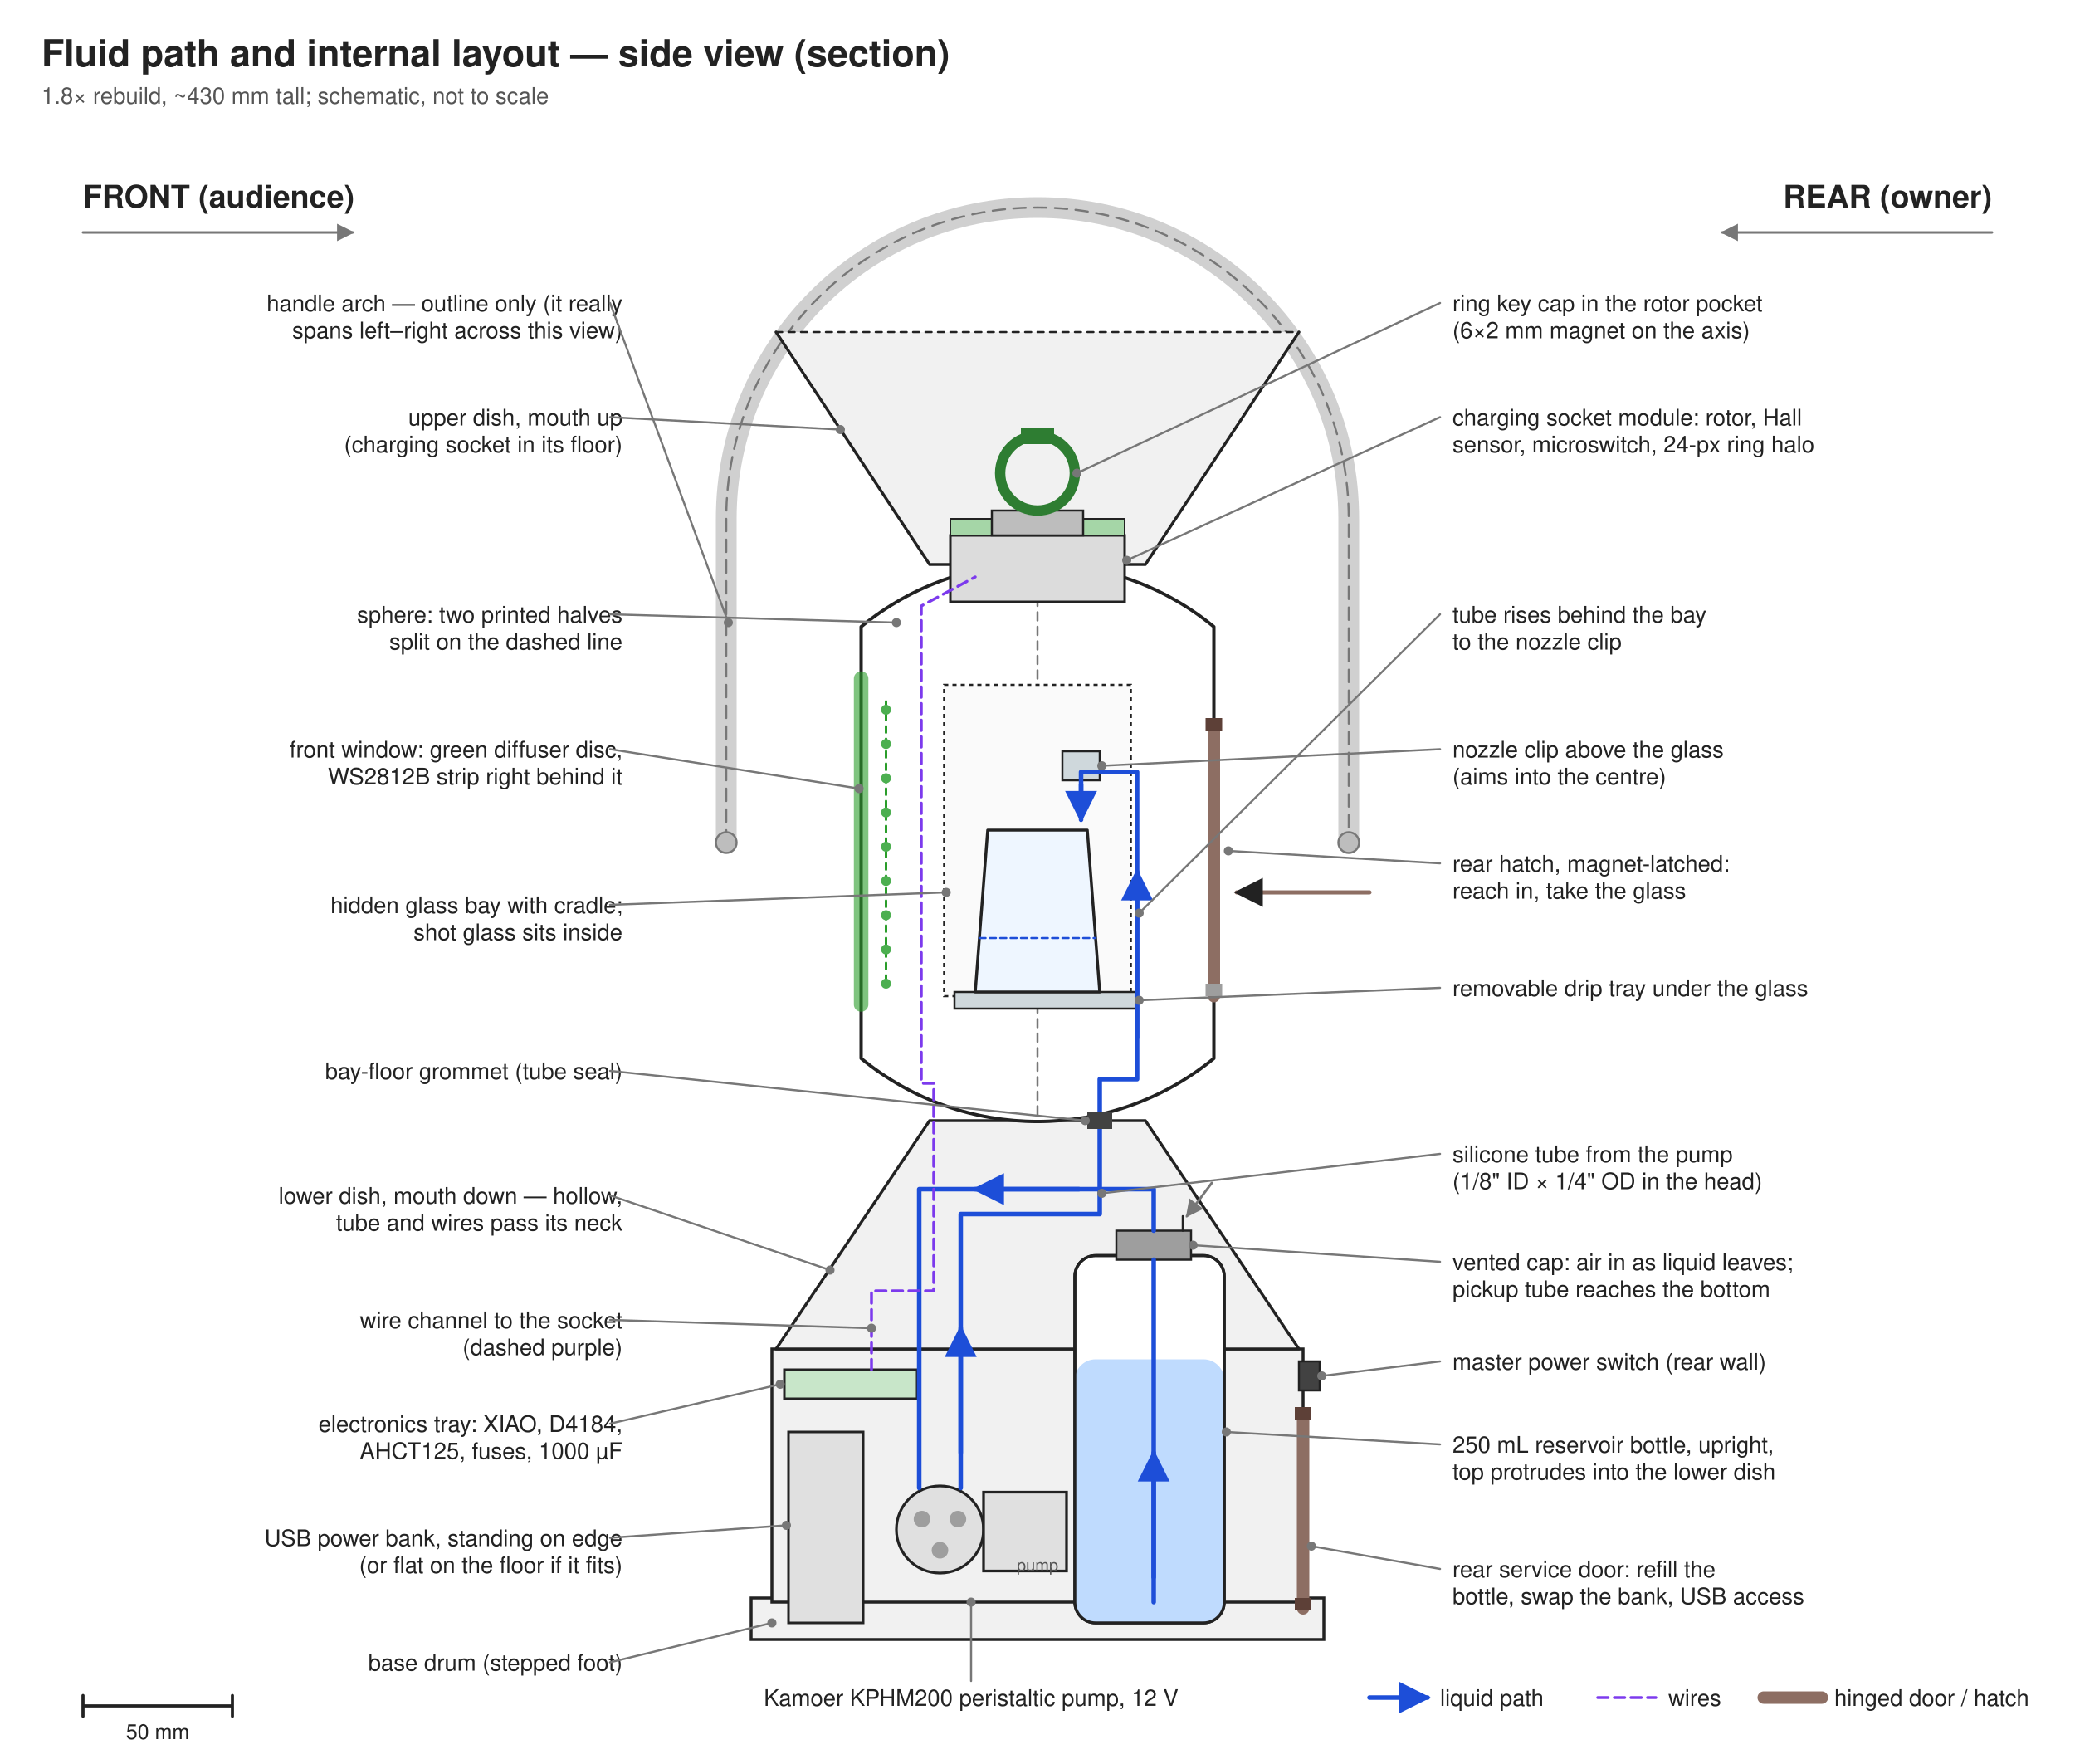
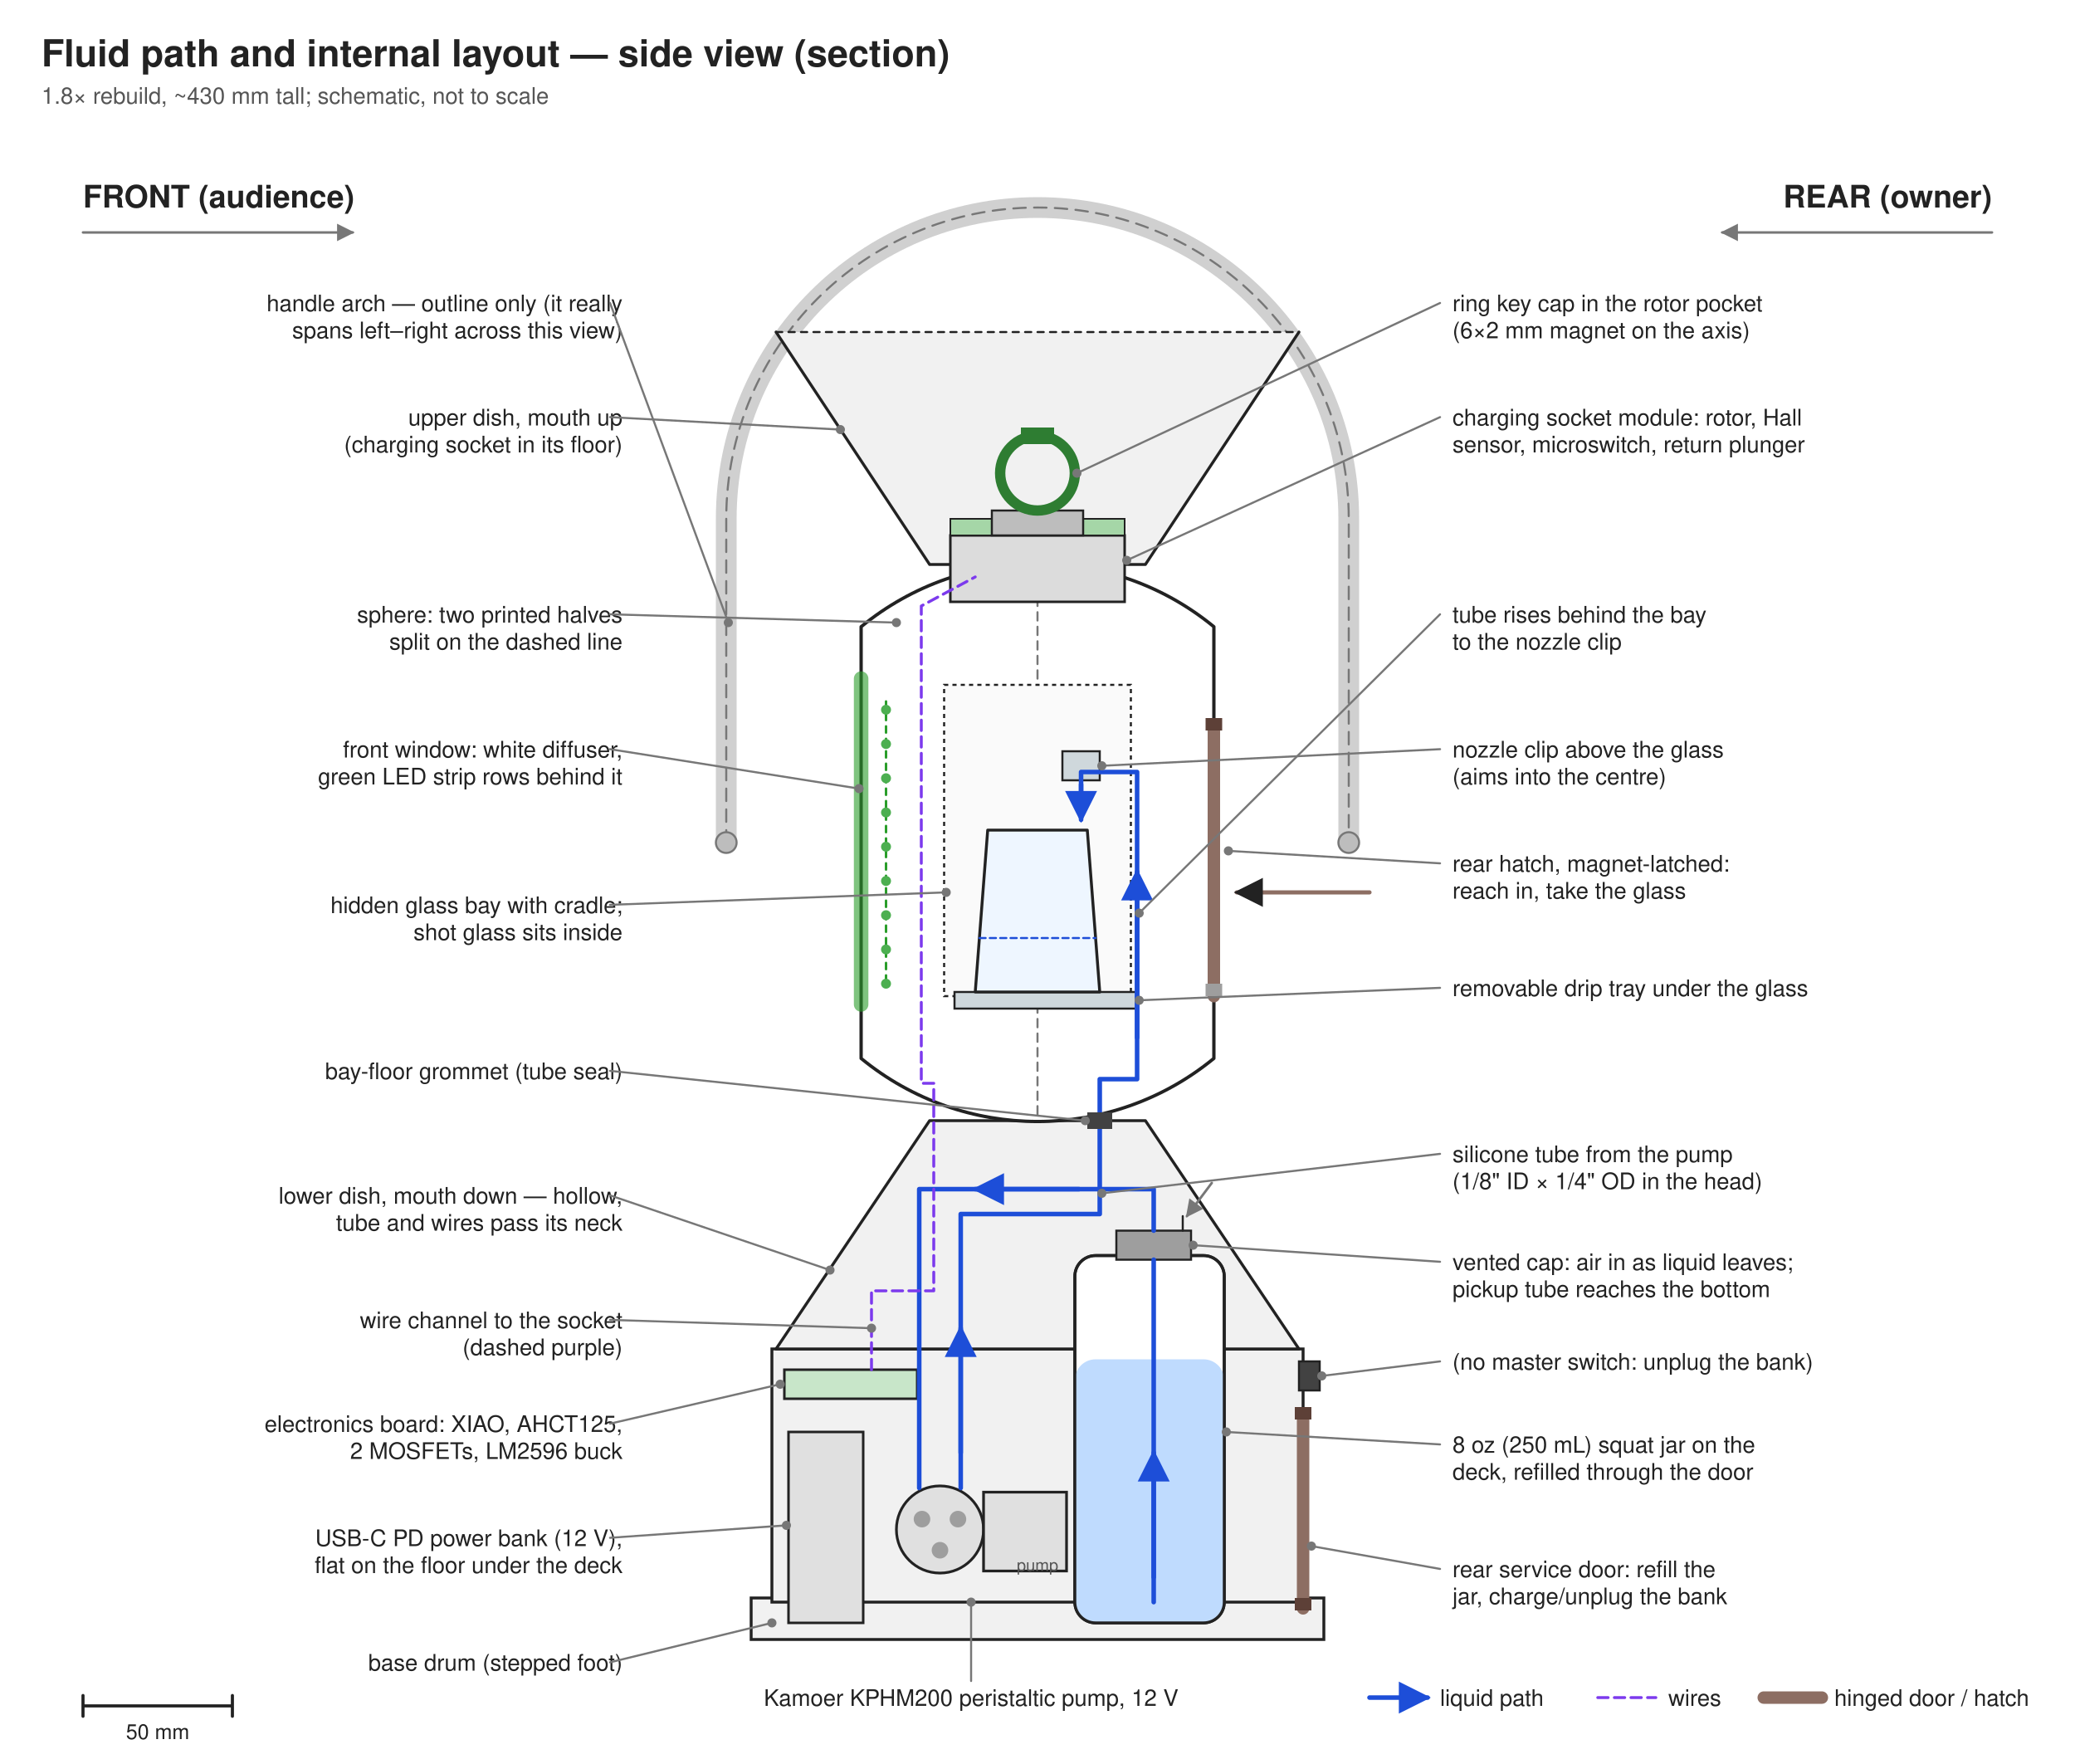
<svg xmlns="http://www.w3.org/2000/svg" viewBox="0 0 1000 850" width="1000" height="850" font-family="Helvetica, Arial, sans-serif" font-size="12" fill="#222222">
  <defs>
    <marker id="arr" viewBox="0 0 10 10" refX="9" refY="5" markerWidth="7" markerHeight="7" orient="auto-start-reverse">
      <path d="M0,0 L10,5 L0,10 z" fill="context-stroke" />
    </marker>
    <marker id="arrP" viewBox="0 0 10 10" refX="9" refY="5" markerWidth="7" markerHeight="7" orient="auto-start-reverse">
      <path d="M0,0 L10,5 L0,10 z" fill="#7c3aed" />
    </marker>
    <marker id="arrB" viewBox="0 0 10 10" refX="9" refY="5" markerWidth="7" markerHeight="7" orient="auto-start-reverse">
      <path d="M0,0 L10,5 L0,10 z" fill="#1d4ed8" />
    </marker>
    <marker id="arrGy" viewBox="0 0 10 10" refX="9" refY="5" markerWidth="7" markerHeight="7" orient="auto-start-reverse">
      <path d="M0,0 L10,5 L0,10 z" fill="#777777" />
    </marker>
    <marker id="arrG" viewBox="0 0 10 10" refX="9" refY="5" markerWidth="7" markerHeight="7" orient="auto-start-reverse">
      <path d="M0,0 L10,5 L0,10 z" fill="#2a9d2a" />
    </marker>
    <marker id="arrK" viewBox="0 0 10 10" refX="9" refY="5" markerWidth="7" markerHeight="7" orient="auto-start-reverse">
      <path d="M0,0 L10,5 L0,10 z" fill="#222222" />
    </marker>
    <marker id="arrO" viewBox="0 0 10 10" refX="9" refY="5" markerWidth="7" markerHeight="7" orient="auto-start-reverse">
      <path d="M0,0 L10,5 L0,10 z" fill="#f77f00" />
    </marker>
    <marker id="arrR" viewBox="0 0 10 10" refX="9" refY="5" markerWidth="7" markerHeight="7" orient="auto-start-reverse">
      <path d="M0,0 L10,5 L0,10 z" fill="#d62828" />
    </marker>
  </defs>
  <rect x="0" y="0" width="1000" height="850" fill="#ffffff" />
  <text x="20" y="32" font-size="18" text-anchor="start" font-weight="bold" fill="#222222">Fluid path and internal layout — side view (section)</text>
  <text x="20" y="50" font-size="11" text-anchor="start" font-weight="normal" fill="#555">1.8× rebuild, ~430 mm tall; schematic, not to scale</text>
  <path d="M350,406 L350,250 A150,150 0 0 1 650,250 L650,406" fill="none" stroke="#777777" stroke-width="10" stroke-linecap="round" stroke-linejoin="round" opacity="0.35" />
  <path d="M350,406 L350,250 A150,150 0 0 1 650,250 L650,406" fill="none" stroke="#777777" stroke-width="1" stroke-linecap="round" stroke-linejoin="round" stroke-dasharray="6,4" />
  <circle cx="350" cy="406" r="5" fill="#bdbdbd" stroke="#777777" stroke-width="1" />
  <circle cx="650" cy="406" r="5" fill="#bdbdbd" stroke="#777777" stroke-width="1" />
  <rect x="362" y="770" width="276" height="20" rx="0" fill="#f1f1f1" stroke="#222222" stroke-width="1.4" />
  <rect x="372" y="650" width="256" height="122" rx="0" fill="#f1f1f1" stroke="#222222" stroke-width="1.4" />
  <path d="M374,650 L448,540 L552,540 L626,650 Z" fill="#f1f1f1" stroke="#222222" stroke-width="1.4" stroke-linecap="round" stroke-linejoin="round" />
  <path d="M374,160 L448,272 L552,272 L626,160" fill="#f1f1f1" stroke="#222222" stroke-width="1.4" stroke-linecap="round" stroke-linejoin="round" />
  <path d="M374,160 L626,160" fill="none" stroke="#222222" stroke-width="1" stroke-linecap="round" stroke-linejoin="round" stroke-dasharray="3,3" />
  <path d="M415,302 A134,134 0 0 1 585,302 L585,510 A134,134 0 0 1 415,510 Z" fill="#ffffff" stroke="#222222" stroke-width="1.6" stroke-linecap="round" stroke-linejoin="round" />
  <path d="M500,274 L500,538" fill="none" stroke="#777777" stroke-width="1" stroke-linecap="round" stroke-linejoin="round" stroke-dasharray="4,3" />
  <rect x="455" y="330" width="90" height="150" rx="0" fill="#fafafa" stroke="#222222" stroke-width="1" stroke-dasharray="2,2" />
  <rect x="460" y="478" width="88" height="8" rx="0" fill="#cfd8dc" stroke="#222222" stroke-width="1" />
  <path d="M470,478 L476,400 L524,400 L530,478 Z" fill="#eef6ff" stroke="#222222" stroke-width="1.4" stroke-linecap="round" stroke-linejoin="round" />
  <path d="M472,452 L528,452" fill="none" stroke="#1d4ed8" stroke-width="1" stroke-linecap="round" stroke-linejoin="round" stroke-dasharray="3,2" />
  <rect x="512" y="362" width="18" height="14" rx="0" fill="#cfd8dc" stroke="#222222" stroke-width="1" />
  <path d="M415,327 L415,484" fill="none" stroke="#2a9d2a" stroke-width="7" stroke-linecap="round" stroke-linejoin="round" opacity="0.6" />
  <path d="M427,338 L427,474" fill="none" stroke="#2a9d2a" stroke-width="1.2" stroke-linecap="round" stroke-linejoin="round" stroke-dasharray="3,3" />
  <circle cx="427" cy="342.0" r="2.4" fill="#4caf50" stroke="none" stroke-width="1.2" />
  <circle cx="427" cy="358.5" r="2.4" fill="#4caf50" stroke="none" stroke-width="1.2" />
  <circle cx="427" cy="375.0" r="2.4" fill="#4caf50" stroke="none" stroke-width="1.2" />
  <circle cx="427" cy="391.5" r="2.4" fill="#4caf50" stroke="none" stroke-width="1.2" />
  <circle cx="427" cy="408.0" r="2.4" fill="#4caf50" stroke="none" stroke-width="1.2" />
  <circle cx="427" cy="424.5" r="2.4" fill="#4caf50" stroke="none" stroke-width="1.2" />
  <circle cx="427" cy="441.0" r="2.4" fill="#4caf50" stroke="none" stroke-width="1.2" />
  <circle cx="427" cy="457.5" r="2.4" fill="#4caf50" stroke="none" stroke-width="1.2" />
  <circle cx="427" cy="474.0" r="2.4" fill="#4caf50" stroke="none" stroke-width="1.2" />
  <path d="M585,350 L585,480" fill="none" stroke="#8d6e63" stroke-width="6" stroke-linecap="round" stroke-linejoin="round" />
  <rect x="581" y="346" width="8" height="6" rx="0" fill="#5d4037" stroke="none" stroke-width="1.2" />
  <rect x="581" y="474" width="8" height="6" rx="0" fill="#9e9e9e" stroke="none" stroke-width="1.2" />
  <path d="M660,430 L596,430" fill="none" stroke="#8d6e63" stroke-width="2" stroke-linecap="round" stroke-linejoin="round" marker-end="url(#arrK)" />
  <rect x="458" y="258" width="84" height="32" rx="0" fill="#dcdcdc" stroke="#222222" stroke-width="1.2" />
  <rect x="458" y="250" width="20" height="8" rx="0" fill="#a5d6a7" stroke="#222222" stroke-width="0.8" />
  <rect x="522" y="250" width="20" height="8" rx="0" fill="#a5d6a7" stroke="#222222" stroke-width="0.8" />
  <rect x="478" y="246" width="44" height="12" rx="0" fill="#bdbdbd" stroke="#222222" stroke-width="1" />
  <circle cx="500" cy="228" r="18" fill="none" stroke="#2e7d32" stroke-width="5" />
  <rect x="492" y="206" width="16" height="8" rx="0" fill="#2e7d32" stroke="none" stroke-width="1.2" />
  <rect x="380" y="690" width="36" height="92" rx="0" fill="#e0e0e0" stroke="#222222" stroke-width="1.2" />
  <rect x="378" y="660" width="64" height="14" rx="0" fill="#c8e6c9" stroke="#222222" stroke-width="1.2" />
  <circle cx="453" cy="737" r="21" fill="#e0e0e0" stroke="#222222" stroke-width="1.3" />
  <circle cx="453.0" cy="747.0" r="4" fill="#9e9e9e" stroke="none" stroke-width="1.2" />
  <circle cx="444.34" cy="732.0" r="4" fill="#9e9e9e" stroke="none" stroke-width="1.2" />
  <circle cx="461.66" cy="732.0" r="4" fill="#9e9e9e" stroke="none" stroke-width="1.2" />
  <rect x="474" y="719" width="40" height="38" rx="0" fill="#e0e0e0" stroke="#222222" stroke-width="1.3" />
  <rect x="518" y="605" width="72" height="177" rx="10" fill="#ffffff" stroke="#222222" stroke-width="1.4" />
  <rect x="518" y="655" width="72" height="127" rx="10" fill="#bfdbfe" stroke="none" stroke-width="1.2" />
  <rect x="518" y="605" width="72" height="177" rx="10" fill="none" stroke="#222222" stroke-width="1.4" />
  <rect x="538" y="593" width="36" height="14" rx="0" fill="#9e9e9e" stroke="#222222" stroke-width="1" />
  <path d="M570,593 L570,586" fill="none" stroke="#222222" stroke-width="1" stroke-linecap="round" stroke-linejoin="round" />
  <path d="M584,570 L572,586" fill="none" stroke="#777777" stroke-width="1.2" stroke-linecap="round" stroke-linejoin="round" marker-end="url(#arrGy)" />
  <path d="M556,607 L556,772" fill="none" stroke="#1d4ed8" stroke-width="2.2" stroke-linecap="round" stroke-linejoin="round" />
  <path d="M556,760 L556,700" fill="none" stroke="#1d4ed8" stroke-width="2.2" stroke-linecap="round" stroke-linejoin="round" marker-end="url(#arrB)" />
  <rect x="626" y="656" width="10" height="14" rx="0" fill="#424242" stroke="#222222" stroke-width="1" />
  <path d="M628,682 L628,775" fill="none" stroke="#8d6e63" stroke-width="6" stroke-linecap="round" stroke-linejoin="round" />
  <rect x="624" y="678" width="8" height="6" rx="0" fill="#5d4037" stroke="none" stroke-width="1.2" />
  <rect x="624" y="770" width="8" height="6" rx="0" fill="#5d4037" stroke="none" stroke-width="1.2" />
  <path d="M556,593 L556,573 L443,573 L443,717" fill="none" stroke="#1d4ed8" stroke-width="2.2" stroke-linecap="round" stroke-linejoin="round" />
  <path d="M520,573 L470,573" fill="none" stroke="#1d4ed8" stroke-width="2.2" stroke-linecap="round" stroke-linejoin="round" marker-end="url(#arrB)" />
  <path d="M463,717 L463,585 L530,585 L530,520 L548,520 L548,372 L521,372 L521,392" fill="none" stroke="#1d4ed8" stroke-width="2.2" stroke-linecap="round" stroke-linejoin="round" />
  <path d="M463,700 L463,640" fill="none" stroke="#1d4ed8" stroke-width="2.2" stroke-linecap="round" stroke-linejoin="round" marker-end="url(#arrB)" />
  <path d="M548,500 L548,420" fill="none" stroke="#1d4ed8" stroke-width="2.2" stroke-linecap="round" stroke-linejoin="round" marker-end="url(#arrB)" />
  <path d="M521,378 L521,395" fill="none" stroke="#1d4ed8" stroke-width="2.2" stroke-linecap="round" stroke-linejoin="round" marker-end="url(#arrB)" />
  <rect x="524" y="536" width="12" height="8" rx="0" fill="#424242" stroke="none" stroke-width="1.2" />
  <path d="M420,660 L420,622 L450,622 L450,522 L444,522 L444,292 L470,278" fill="none" stroke="#7c3aed" stroke-width="1.4" stroke-linecap="round" stroke-linejoin="round" stroke-dasharray="5,3" />
  <text x="40" y="100" font-size="15" text-anchor="start" font-weight="bold" fill="#222222">FRONT (audience)</text>
  <text x="960" y="100" font-size="15" text-anchor="end" font-weight="bold" fill="#222222">REAR (owner)</text>
  <path d="M40,112 L170,112" fill="none" stroke="#777777" stroke-width="1.2" stroke-linecap="round" stroke-linejoin="round" marker-end="url(#arrGy)" />
  <path d="M960,112 L830,112" fill="none" stroke="#777777" stroke-width="1.2" stroke-linecap="round" stroke-linejoin="round" marker-end="url(#arrGy)" />
  <text x="300" y="150" font-size="11" text-anchor="end" font-weight="normal" fill="#222222">handle arch — outline only (it really</text>
  <text x="300" y="163" font-size="11" text-anchor="end" font-weight="normal" fill="#222222">spans left–right across this view)</text>
  <path d="M294,146 L351,300" fill="none" stroke="#777777" stroke-width="1" stroke-linecap="round" stroke-linejoin="round" />
  <circle cx="351" cy="300" r="2.2" fill="#777777" />
  <text x="300" y="205" font-size="11" text-anchor="end" font-weight="normal" fill="#222222">upper dish, mouth up</text>
  <text x="300" y="218" font-size="11" text-anchor="end" font-weight="normal" fill="#222222">(charging socket in its floor)</text>
  <path d="M294,201 L405,207" fill="none" stroke="#777777" stroke-width="1" stroke-linecap="round" stroke-linejoin="round" />
  <circle cx="405" cy="207" r="2.2" fill="#777777" />
  <text x="300" y="300" font-size="11" text-anchor="end" font-weight="normal" fill="#222222">sphere: two printed halves</text>
  <text x="300" y="313" font-size="11" text-anchor="end" font-weight="normal" fill="#222222">split on the dashed line</text>
  <path d="M294,296 L432,300" fill="none" stroke="#777777" stroke-width="1" stroke-linecap="round" stroke-linejoin="round" />
  <circle cx="432" cy="300" r="2.2" fill="#777777" />
-   <text x="300" y="365" font-size="11" text-anchor="end" font-weight="normal" fill="#222222">front window: green diffuser disc,</text>
-   <text x="300" y="378" font-size="11" text-anchor="end" font-weight="normal" fill="#222222">WS2812B strip right behind it</text>
+   <text x="300" y="365" font-size="11" text-anchor="end" font-weight="normal" fill="#222222">front window: white diffuser,</text>
+   <text x="300" y="378" font-size="11" text-anchor="end" font-weight="normal" fill="#222222">green LED strip rows behind it</text>
  <path d="M294,361 L414,380" fill="none" stroke="#777777" stroke-width="1" stroke-linecap="round" stroke-linejoin="round" />
  <circle cx="414" cy="380" r="2.2" fill="#777777" />
  <text x="300" y="440" font-size="11" text-anchor="end" font-weight="normal" fill="#222222">hidden glass bay with cradle;</text>
  <text x="300" y="453" font-size="11" text-anchor="end" font-weight="normal" fill="#222222">shot glass sits inside</text>
  <path d="M294,436 L456,430" fill="none" stroke="#777777" stroke-width="1" stroke-linecap="round" stroke-linejoin="round" />
  <circle cx="456" cy="430" r="2.2" fill="#777777" />
  <text x="300" y="520" font-size="11" text-anchor="end" font-weight="normal" fill="#222222">bay-floor grommet (tube seal)</text>
  <path d="M294,516 L523,540" fill="none" stroke="#777777" stroke-width="1" stroke-linecap="round" stroke-linejoin="round" />
  <circle cx="523" cy="540" r="2.2" fill="#777777" />
  <text x="300" y="580" font-size="11" text-anchor="end" font-weight="normal" fill="#222222">lower dish, mouth down — hollow,</text>
  <text x="300" y="593" font-size="11" text-anchor="end" font-weight="normal" fill="#222222">tube and wires pass its neck</text>
  <path d="M294,576 L400,612" fill="none" stroke="#777777" stroke-width="1" stroke-linecap="round" stroke-linejoin="round" />
  <circle cx="400" cy="612" r="2.2" fill="#777777" />
  <text x="300" y="640" font-size="11" text-anchor="end" font-weight="normal" fill="#222222">wire channel to the socket</text>
  <text x="300" y="653" font-size="11" text-anchor="end" font-weight="normal" fill="#222222">(dashed purple)</text>
  <path d="M294,636 L420,640" fill="none" stroke="#777777" stroke-width="1" stroke-linecap="round" stroke-linejoin="round" />
  <circle cx="420" cy="640" r="2.2" fill="#777777" />
-   <text x="300" y="690" font-size="11" text-anchor="end" font-weight="normal" fill="#222222">electronics tray: XIAO, D4184,</text>
-   <text x="300" y="703" font-size="11" text-anchor="end" font-weight="normal" fill="#222222">AHCT125, fuses, 1000 µF</text>
+   <text x="300" y="690" font-size="11" text-anchor="end" font-weight="normal" fill="#222222">electronics board: XIAO, AHCT125,</text>
+   <text x="300" y="703" font-size="11" text-anchor="end" font-weight="normal" fill="#222222">2 MOSFETs, LM2596 buck</text>
  <path d="M294,686 L376,667" fill="none" stroke="#777777" stroke-width="1" stroke-linecap="round" stroke-linejoin="round" />
  <circle cx="376" cy="667" r="2.2" fill="#777777" />
-   <text x="300" y="745" font-size="11" text-anchor="end" font-weight="normal" fill="#222222">USB power bank, standing on edge</text>
-   <text x="300" y="758" font-size="11" text-anchor="end" font-weight="normal" fill="#222222">(or flat on the floor if it fits)</text>
+   <text x="300" y="745" font-size="11" text-anchor="end" font-weight="normal" fill="#222222">USB-C PD power bank (12 V),</text>
+   <text x="300" y="758" font-size="11" text-anchor="end" font-weight="normal" fill="#222222">flat on the floor under the deck</text>
  <path d="M294,741 L379,735" fill="none" stroke="#777777" stroke-width="1" stroke-linecap="round" stroke-linejoin="round" />
  <circle cx="379" cy="735" r="2.2" fill="#777777" />
  <text x="300" y="805" font-size="11" text-anchor="end" font-weight="normal" fill="#222222">base drum (stepped foot)</text>
  <path d="M294,801 L372,782" fill="none" stroke="#777777" stroke-width="1" stroke-linecap="round" stroke-linejoin="round" />
  <circle cx="372" cy="782" r="2.2" fill="#777777" />
  <text x="700" y="150" font-size="11" text-anchor="start" font-weight="normal" fill="#222222">ring key cap in the rotor pocket</text>
  <text x="700" y="163" font-size="11" text-anchor="start" font-weight="normal" fill="#222222">(6×2 mm magnet on the axis)</text>
  <path d="M694,146 L519,228" fill="none" stroke="#777777" stroke-width="1" stroke-linecap="round" stroke-linejoin="round" />
  <circle cx="519" cy="228" r="2.2" fill="#777777" />
  <text x="700" y="205" font-size="11" text-anchor="start" font-weight="normal" fill="#222222">charging socket module: rotor, Hall</text>
-   <text x="700" y="218" font-size="11" text-anchor="start" font-weight="normal" fill="#222222">sensor, microswitch, 24-px ring halo</text>
+   <text x="700" y="218" font-size="11" text-anchor="start" font-weight="normal" fill="#222222">sensor, microswitch, return plunger</text>
  <path d="M694,201 L543,270" fill="none" stroke="#777777" stroke-width="1" stroke-linecap="round" stroke-linejoin="round" />
  <circle cx="543" cy="270" r="2.2" fill="#777777" />
  <text x="700" y="300" font-size="11" text-anchor="start" font-weight="normal" fill="#222222">tube rises behind the bay</text>
  <text x="700" y="313" font-size="11" text-anchor="start" font-weight="normal" fill="#222222">to the nozzle clip</text>
  <path d="M694,296 L549,440" fill="none" stroke="#777777" stroke-width="1" stroke-linecap="round" stroke-linejoin="round" />
  <circle cx="549" cy="440" r="2.2" fill="#777777" />
  <text x="700" y="365" font-size="11" text-anchor="start" font-weight="normal" fill="#222222">nozzle clip above the glass</text>
  <text x="700" y="378" font-size="11" text-anchor="start" font-weight="normal" fill="#222222">(aims into the centre)</text>
  <path d="M694,361 L531,369" fill="none" stroke="#777777" stroke-width="1" stroke-linecap="round" stroke-linejoin="round" />
  <circle cx="531" cy="369" r="2.2" fill="#777777" />
  <text x="700" y="420" font-size="11" text-anchor="start" font-weight="normal" fill="#222222">rear hatch, magnet-latched:</text>
  <text x="700" y="433" font-size="11" text-anchor="start" font-weight="normal" fill="#222222">reach in, take the glass</text>
  <path d="M694,416 L592,410" fill="none" stroke="#777777" stroke-width="1" stroke-linecap="round" stroke-linejoin="round" />
  <circle cx="592" cy="410" r="2.2" fill="#777777" />
  <text x="700" y="480" font-size="11" text-anchor="start" font-weight="normal" fill="#222222">removable drip tray under the glass</text>
  <path d="M694,476 L549,482" fill="none" stroke="#777777" stroke-width="1" stroke-linecap="round" stroke-linejoin="round" />
  <circle cx="549" cy="482" r="2.2" fill="#777777" />
  <text x="700" y="560" font-size="11" text-anchor="start" font-weight="normal" fill="#222222">silicone tube from the pump</text>
  <text x="700" y="573" font-size="11" text-anchor="start" font-weight="normal" fill="#222222">(1/8" ID × 1/4" OD in the head)</text>
  <path d="M694,556 L531,575" fill="none" stroke="#777777" stroke-width="1" stroke-linecap="round" stroke-linejoin="round" />
  <circle cx="531" cy="575" r="2.2" fill="#777777" />
  <text x="700" y="612" font-size="11" text-anchor="start" font-weight="normal" fill="#222222">vented cap: air in as liquid leaves;</text>
  <text x="700" y="625" font-size="11" text-anchor="start" font-weight="normal" fill="#222222">pickup tube reaches the bottom</text>
  <path d="M694,608 L575,600" fill="none" stroke="#777777" stroke-width="1" stroke-linecap="round" stroke-linejoin="round" />
  <circle cx="575" cy="600" r="2.2" fill="#777777" />
-   <text x="700" y="660" font-size="11" text-anchor="start" font-weight="normal" fill="#222222">master power switch (rear wall)</text>
+   <text x="700" y="660" font-size="11" text-anchor="start" font-weight="normal" fill="#222222">(no master switch: unplug the bank)</text>
  <path d="M694,656 L637,663" fill="none" stroke="#777777" stroke-width="1" stroke-linecap="round" stroke-linejoin="round" />
  <circle cx="637" cy="663" r="2.2" fill="#777777" />
-   <text x="700" y="700" font-size="11" text-anchor="start" font-weight="normal" fill="#222222">250 mL reservoir bottle, upright,</text>
-   <text x="700" y="713" font-size="11" text-anchor="start" font-weight="normal" fill="#222222">top protrudes into the lower dish</text>
+   <text x="700" y="700" font-size="11" text-anchor="start" font-weight="normal" fill="#222222">8 oz (250 mL) squat jar on the</text>
+   <text x="700" y="713" font-size="11" text-anchor="start" font-weight="normal" fill="#222222">deck, refilled through the door</text>
  <path d="M694,696 L591,690" fill="none" stroke="#777777" stroke-width="1" stroke-linecap="round" stroke-linejoin="round" />
  <circle cx="591" cy="690" r="2.2" fill="#777777" />
  <text x="700" y="760" font-size="11" text-anchor="start" font-weight="normal" fill="#222222">rear service door: refill the</text>
-   <text x="700" y="773" font-size="11" text-anchor="start" font-weight="normal" fill="#222222">bottle, swap the bank, USB access</text>
+   <text x="700" y="773" font-size="11" text-anchor="start" font-weight="normal" fill="#222222">jar, charge/unplug the bank</text>
  <path d="M694,756 L632,745" fill="none" stroke="#777777" stroke-width="1" stroke-linecap="round" stroke-linejoin="round" />
  <circle cx="632" cy="745" r="2.2" fill="#777777" />
  <text x="468" y="822" font-size="11" text-anchor="middle" font-weight="normal" fill="#222222">Kamoer KPHM200 peristaltic pump, 12 V</text>
  <path d="M468,810 L468,772" fill="none" stroke="#777777" stroke-width="1" stroke-linecap="round" stroke-linejoin="round" />
  <circle cx="468" cy="772" r="2.2" fill="#777777" />
  <text x="490" y="757" font-size="8" text-anchor="start" font-weight="normal" fill="#555">pump</text>
  <path d="M660,818 L688,818" fill="none" stroke="#1d4ed8" stroke-width="2.2" stroke-linecap="round" stroke-linejoin="round" marker-end="url(#arrB)" />
  <text x="694" y="822" font-size="11" text-anchor="start" font-weight="normal" fill="#222222">liquid path</text>
  <path d="M770,818 L798,818" fill="none" stroke="#7c3aed" stroke-width="1.4" stroke-linecap="round" stroke-linejoin="round" stroke-dasharray="5,3" />
  <text x="804" y="822" font-size="11" text-anchor="start" font-weight="normal" fill="#222222">wires</text>
  <path d="M850,818 L878,818" fill="none" stroke="#8d6e63" stroke-width="6" stroke-linecap="round" stroke-linejoin="round" />
  <text x="884" y="822" font-size="11" text-anchor="start" font-weight="normal" fill="#222222">hinged door / hatch</text>
  <path d="M40,822 L112,822 M40,817 L40,827 M112,817 L112,827" fill="none" stroke="#222222" stroke-width="1.5" stroke-linecap="round" stroke-linejoin="round" />
  <text x="76" y="838" font-size="10" text-anchor="middle" font-weight="normal" fill="#222222">50 mm</text>
</svg>
